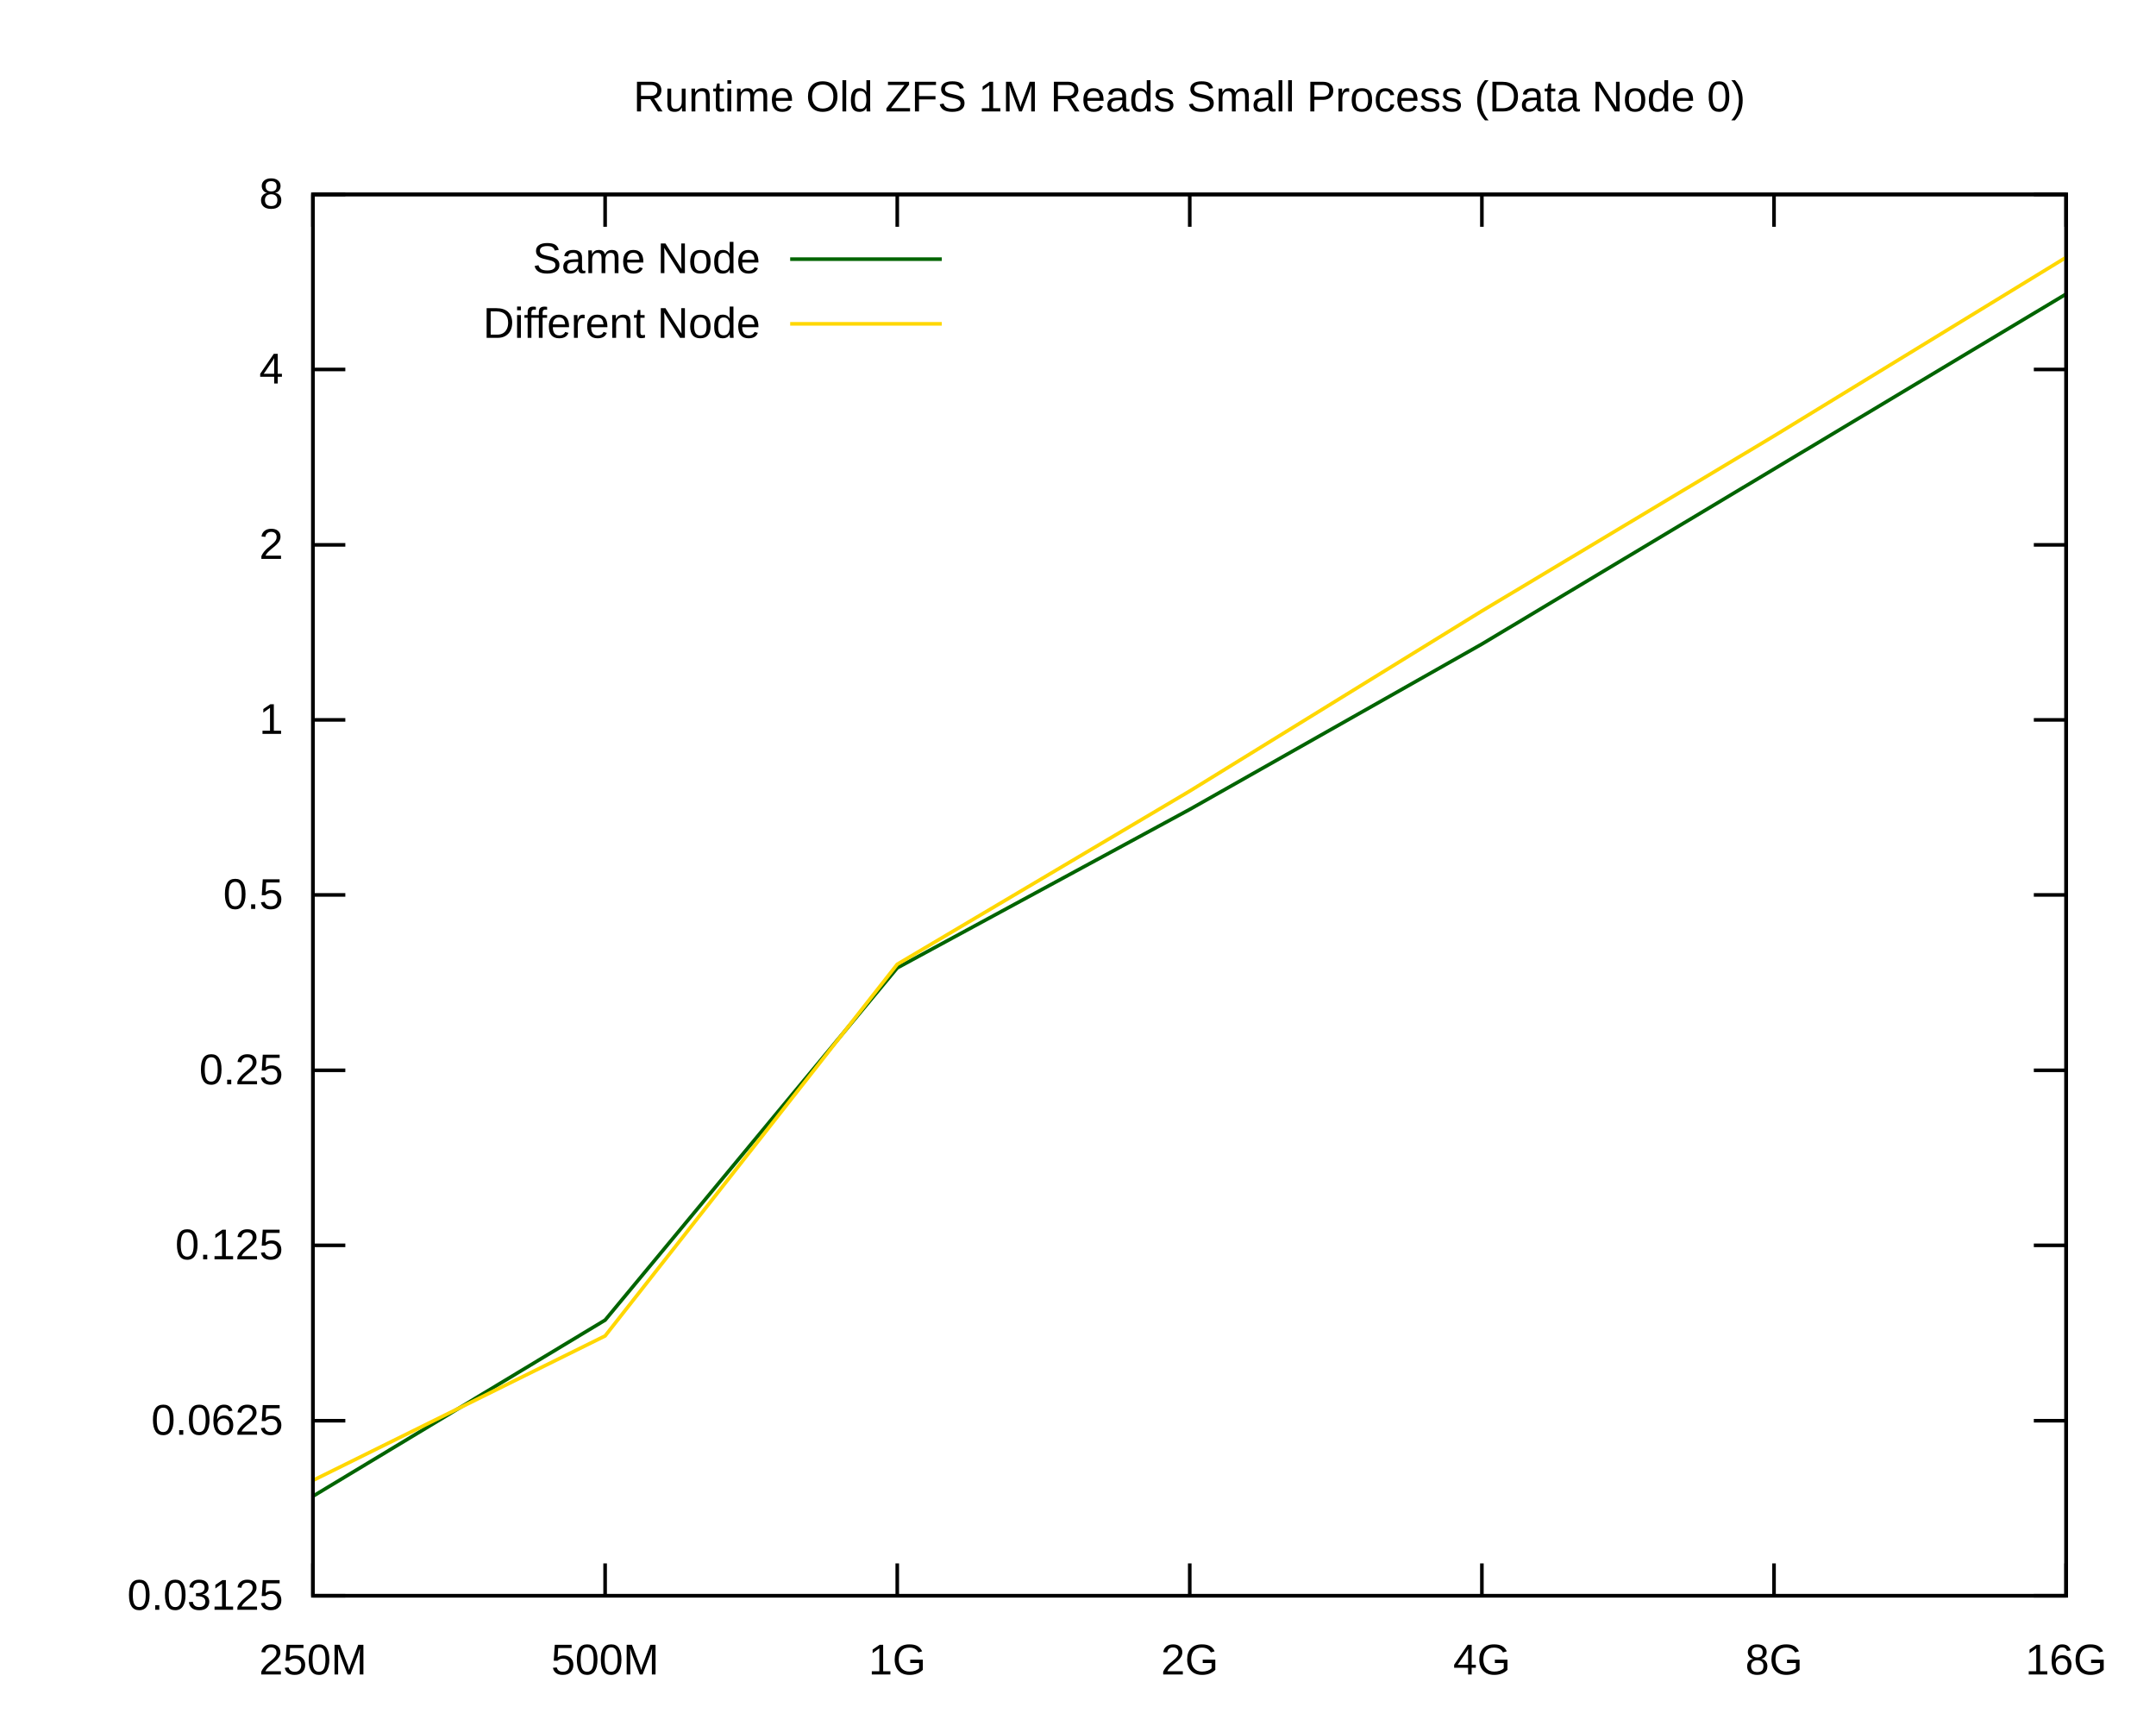
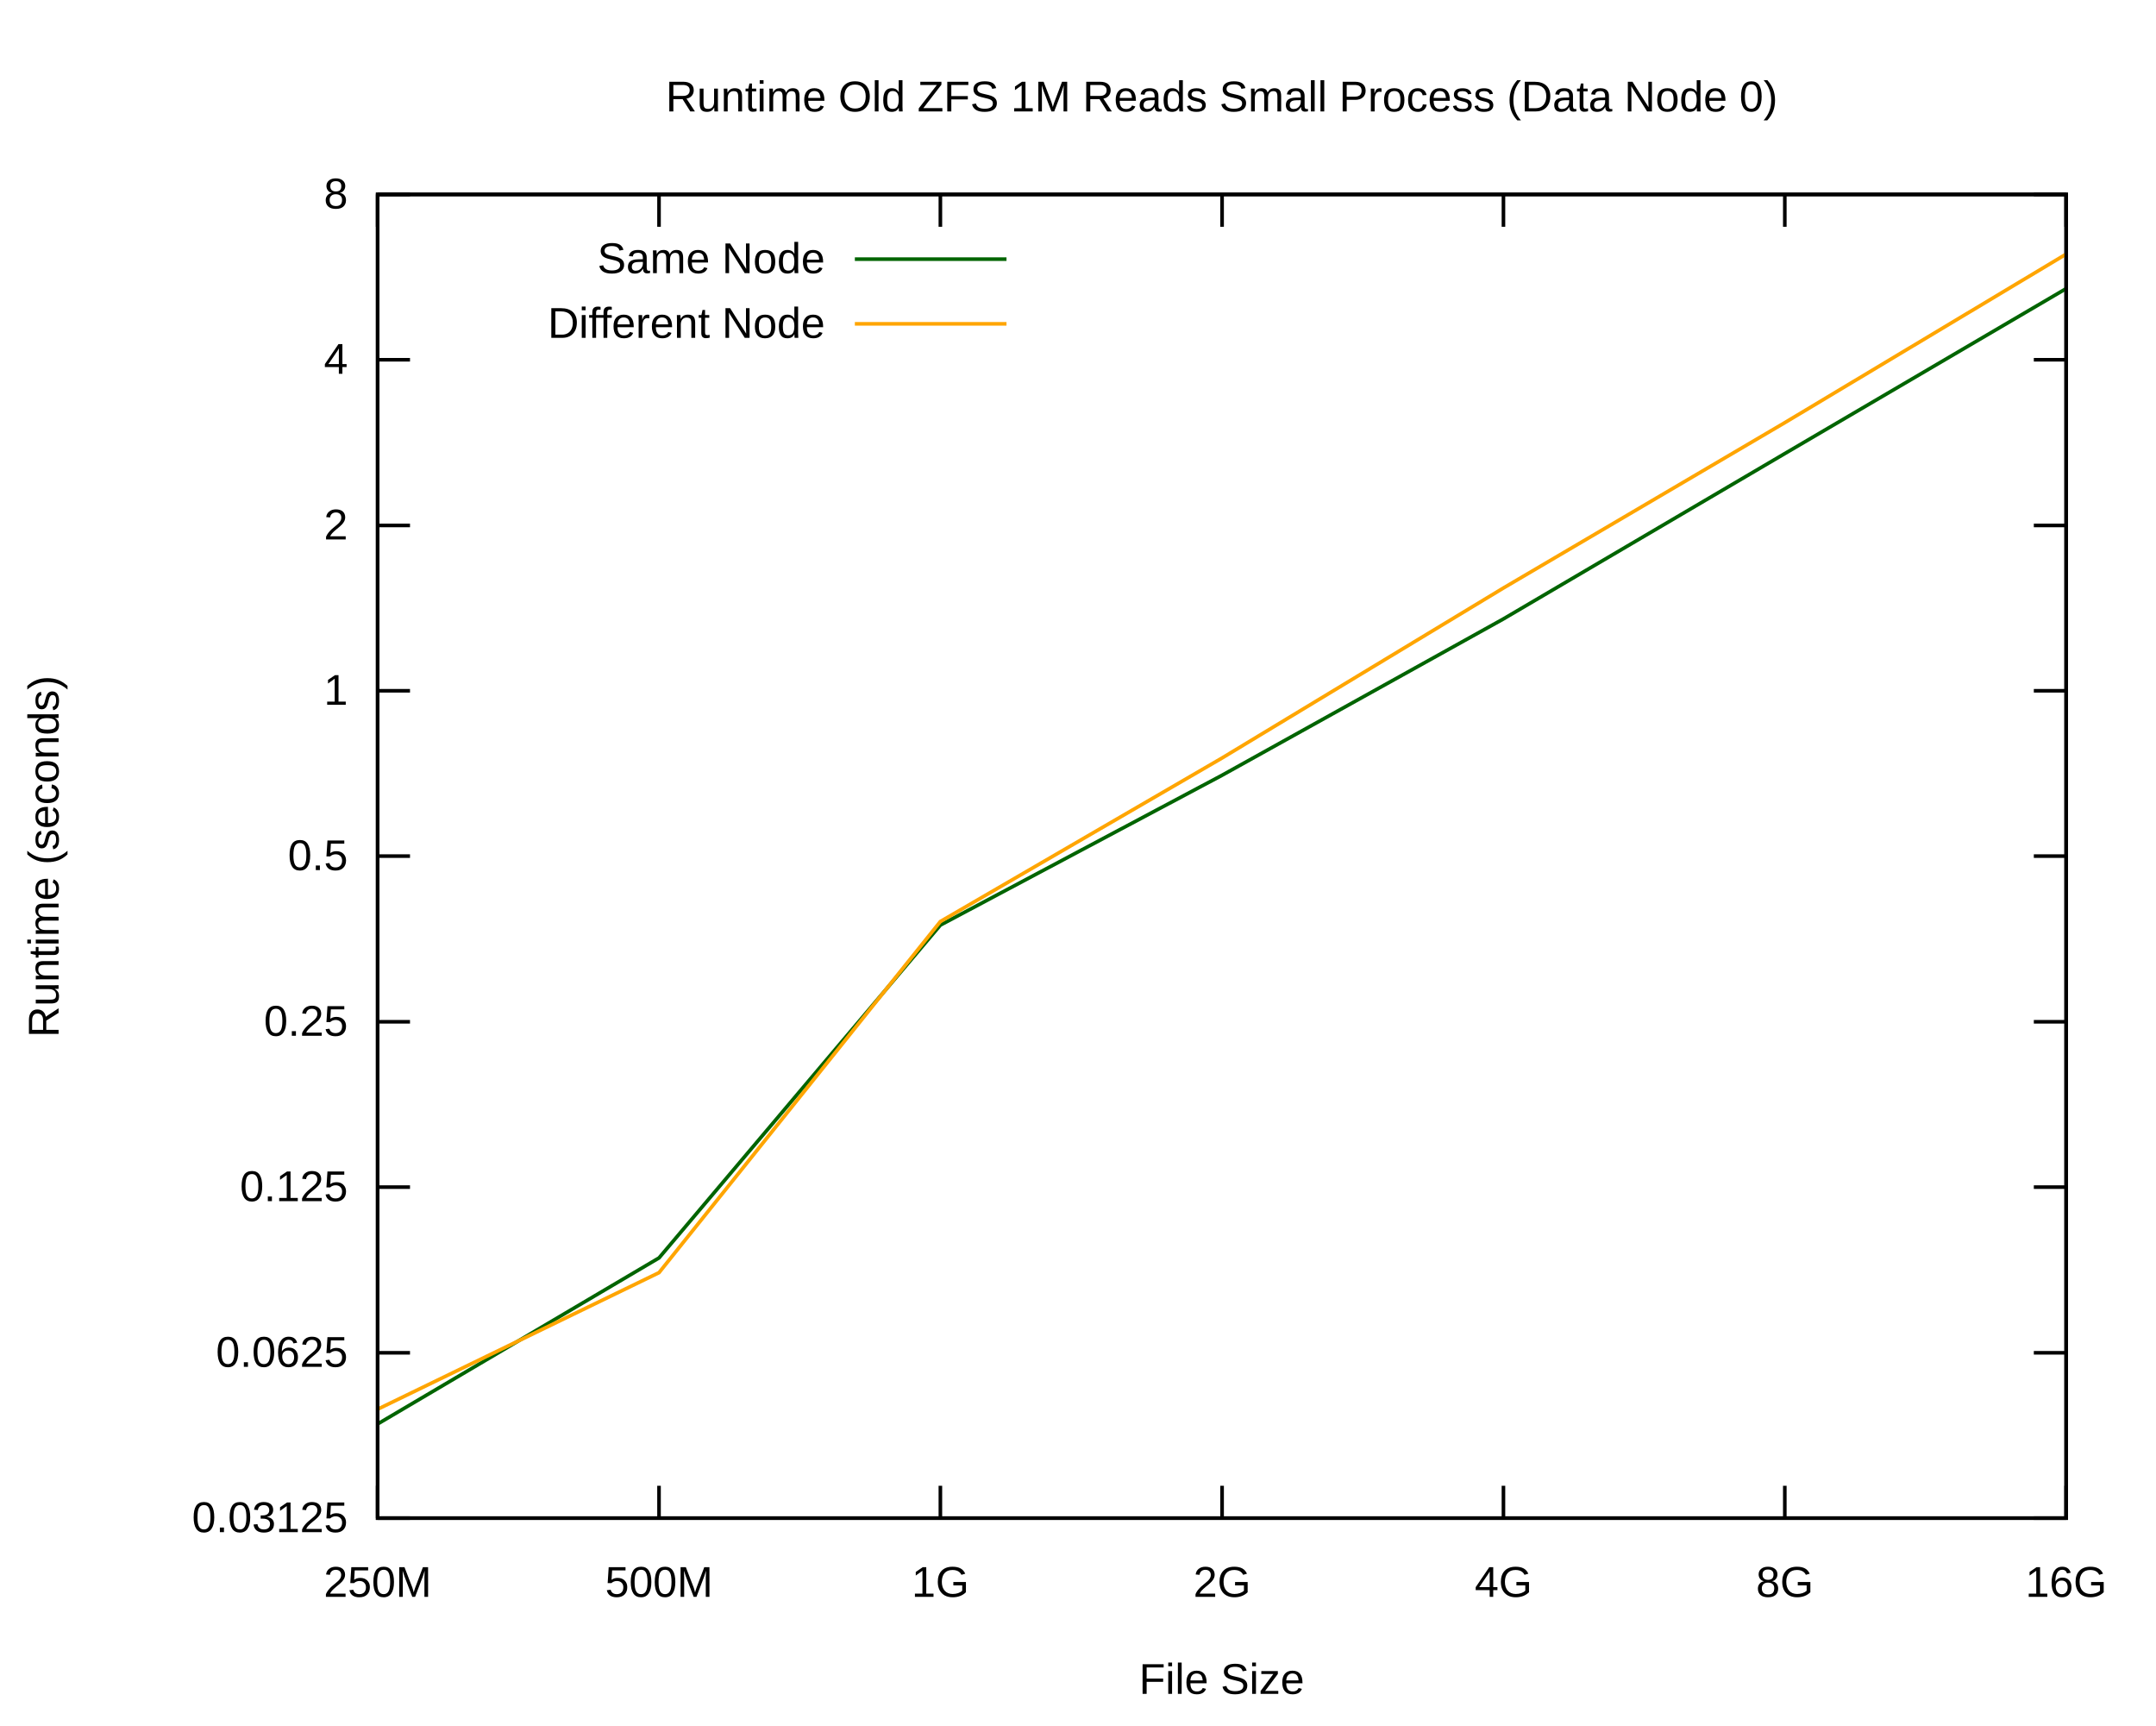
<svg xmlns="http://www.w3.org/2000/svg" xmlns:xlink="http://www.w3.org/1999/xlink" width="600" height="480" viewBox="0 0 600 480">
  <g id="gnuplot_canvas">
    <rect x="0" y="0" width="600" height="480" fill="none" />
    <defs>
      <circle id="gpDot" r="0.5" stroke-width="0.5" />
      <path id="gpPt0" stroke-width="0.222" stroke="currentColor" d="M-1,0 h2 M0,-1 v2" />
      <path id="gpPt1" stroke-width="0.222" stroke="currentColor" d="M-1,-1 L1,1 M1,-1 L-1,1" />
      <path id="gpPt2" stroke-width="0.222" stroke="currentColor" d="M-1,0 L1,0 M0,-1 L0,1 M-1,-1 L1,1 M-1,1 L1,-1" />
      <rect id="gpPt3" stroke-width="0.222" stroke="currentColor" x="-1" y="-1" width="2" height="2" />
      <rect id="gpPt4" stroke-width="0.222" stroke="currentColor" fill="currentColor" x="-1" y="-1" width="2" height="2" />
      <circle id="gpPt5" stroke-width="0.222" stroke="currentColor" cx="0" cy="0" r="1" />
      <use xlink:href="#gpPt5" id="gpPt6" fill="currentColor" stroke="none" />
      <path id="gpPt7" stroke-width="0.222" stroke="currentColor" d="M0,-1.33 L-1.33,0.67 L1.33,0.67 z" />
      <use xlink:href="#gpPt7" id="gpPt8" fill="currentColor" stroke="none" />
      <use xlink:href="#gpPt7" id="gpPt9" stroke="currentColor" transform="rotate(180)" />
      <use xlink:href="#gpPt9" id="gpPt10" fill="currentColor" stroke="none" />
      <use xlink:href="#gpPt3" id="gpPt11" stroke="currentColor" transform="rotate(45)" />
      <use xlink:href="#gpPt11" id="gpPt12" fill="currentColor" stroke="none" />
      <path id="gpPt13" stroke-width="0.222" stroke="currentColor" d="M0,1.330 L1.265,0.411 L0.782,-1.067 L-0.782,-1.076 L-1.265,0.411 z" />
      <use xlink:href="#gpPt13" id="gpPt14" fill="currentColor" stroke="none" />
      <filter id="textbox" filterUnits="objectBoundingBox" x="0" y="0" height="1" width="1">
        <feFlood flood-color="white" flood-opacity="1" result="bgnd" />
        <feComposite in="SourceGraphic" in2="bgnd" operator="atop" />
      </filter>
      <filter id="greybox" filterUnits="objectBoundingBox" x="0" y="0" height="1" width="1">
        <feFlood flood-color="lightgrey" flood-opacity="1" result="grey" />
        <feComposite in="SourceGraphic" in2="grey" operator="atop" />
      </filter>
    </defs>
    <g fill="none" color="white" stroke="currentColor" stroke-width="1.00" stroke-linecap="butt" stroke-linejoin="miter">
</g>
    <g fill="none" color="black" stroke="currentColor" stroke-width="1.00" stroke-linecap="butt" stroke-linejoin="miter">
-       <path stroke="black" d="M87.1,444.0 L96.1,444.0 M575.0,444.0 L566.0,444.0  " />
-       <g transform="translate(78.8,447.9)" stroke="none" fill="black" font-family="Arial" font-size="12.00" text-anchor="end">
+       <path stroke="black" d="M105.1,422.4 L114.1,422.4 M575.0,422.4 L566.0,422.4  " />
+       <g transform="translate(96.8,426.3)" stroke="none" fill="black" font-family="Arial" font-size="12.00" text-anchor="end">
        <text>
          <tspan font-family="Arial"> 0.03125</tspan>
        </text>
      </g>
    </g>
    <g fill="none" color="black" stroke="currentColor" stroke-width="1.00" stroke-linecap="butt" stroke-linejoin="miter">
-       <path stroke="black" d="M87.1,395.3 L96.1,395.3 M575.0,395.3 L566.0,395.3  " />
-       <g transform="translate(78.8,399.2)" stroke="none" fill="black" font-family="Arial" font-size="12.00" text-anchor="end">
+       <path stroke="black" d="M105.1,376.4 L114.1,376.4 M575.0,376.4 L566.0,376.4  " />
+       <g transform="translate(96.8,380.3)" stroke="none" fill="black" font-family="Arial" font-size="12.00" text-anchor="end">
        <text>
          <tspan font-family="Arial"> 0.0625</tspan>
        </text>
      </g>
    </g>
    <g fill="none" color="black" stroke="currentColor" stroke-width="1.00" stroke-linecap="butt" stroke-linejoin="miter">
-       <path stroke="black" d="M87.1,346.5 L96.1,346.5 M575.0,346.5 L566.0,346.5  " />
-       <g transform="translate(78.8,350.4)" stroke="none" fill="black" font-family="Arial" font-size="12.00" text-anchor="end">
+       <path stroke="black" d="M105.1,330.3 L114.1,330.3 M575.0,330.3 L566.0,330.3  " />
+       <g transform="translate(96.8,334.2)" stroke="none" fill="black" font-family="Arial" font-size="12.00" text-anchor="end">
        <text>
          <tspan font-family="Arial"> 0.125</tspan>
        </text>
      </g>
    </g>
    <g fill="none" color="black" stroke="currentColor" stroke-width="1.00" stroke-linecap="butt" stroke-linejoin="miter">
-       <path stroke="black" d="M87.1,297.8 L96.1,297.8 M575.0,297.8 L566.0,297.8  " />
-       <g transform="translate(78.8,301.7)" stroke="none" fill="black" font-family="Arial" font-size="12.00" text-anchor="end">
+       <path stroke="black" d="M105.1,284.3 L114.1,284.3 M575.0,284.3 L566.0,284.3  " />
+       <g transform="translate(96.8,288.2)" stroke="none" fill="black" font-family="Arial" font-size="12.00" text-anchor="end">
        <text>
          <tspan font-family="Arial"> 0.25</tspan>
        </text>
      </g>
    </g>
    <g fill="none" color="black" stroke="currentColor" stroke-width="1.00" stroke-linecap="butt" stroke-linejoin="miter">
-       <path stroke="black" d="M87.1,249.0 L96.1,249.0 M575.0,249.0 L566.0,249.0  " />
-       <g transform="translate(78.8,252.9)" stroke="none" fill="black" font-family="Arial" font-size="12.00" text-anchor="end">
+       <path stroke="black" d="M105.1,238.2 L114.1,238.2 M575.0,238.2 L566.0,238.2  " />
+       <g transform="translate(96.8,242.1)" stroke="none" fill="black" font-family="Arial" font-size="12.00" text-anchor="end">
        <text>
          <tspan font-family="Arial"> 0.5</tspan>
        </text>
      </g>
    </g>
    <g fill="none" color="black" stroke="currentColor" stroke-width="1.00" stroke-linecap="butt" stroke-linejoin="miter">
-       <path stroke="black" d="M87.1,200.3 L96.1,200.3 M575.0,200.3 L566.0,200.3  " />
-       <g transform="translate(78.8,204.2)" stroke="none" fill="black" font-family="Arial" font-size="12.00" text-anchor="end">
+       <path stroke="black" d="M105.1,192.2 L114.1,192.2 M575.0,192.2 L566.0,192.2  " />
+       <g transform="translate(96.8,196.1)" stroke="none" fill="black" font-family="Arial" font-size="12.00" text-anchor="end">
        <text>
          <tspan font-family="Arial"> 1</tspan>
        </text>
      </g>
    </g>
    <g fill="none" color="black" stroke="currentColor" stroke-width="1.00" stroke-linecap="butt" stroke-linejoin="miter">
-       <path stroke="black" d="M87.1,151.6 L96.1,151.6 M575.0,151.6 L566.0,151.6  " />
-       <g transform="translate(78.8,155.5)" stroke="none" fill="black" font-family="Arial" font-size="12.00" text-anchor="end">
+       <path stroke="black" d="M105.1,146.2 L114.1,146.2 M575.0,146.2 L566.0,146.2  " />
+       <g transform="translate(96.8,150.1)" stroke="none" fill="black" font-family="Arial" font-size="12.00" text-anchor="end">
        <text>
          <tspan font-family="Arial"> 2</tspan>
        </text>
      </g>
    </g>
    <g fill="none" color="black" stroke="currentColor" stroke-width="1.00" stroke-linecap="butt" stroke-linejoin="miter">
-       <path stroke="black" d="M87.1,102.8 L96.1,102.8 M575.0,102.8 L566.0,102.8  " />
-       <g transform="translate(78.8,106.7)" stroke="none" fill="black" font-family="Arial" font-size="12.00" text-anchor="end">
+       <path stroke="black" d="M105.1,100.1 L114.1,100.1 M575.0,100.1 L566.0,100.1  " />
+       <g transform="translate(96.8,104.0)" stroke="none" fill="black" font-family="Arial" font-size="12.00" text-anchor="end">
        <text>
          <tspan font-family="Arial"> 4</tspan>
        </text>
      </g>
    </g>
    <g fill="none" color="black" stroke="currentColor" stroke-width="1.00" stroke-linecap="butt" stroke-linejoin="miter">
-       <path stroke="black" d="M87.1,54.1 L96.1,54.1 M575.0,54.1 L566.0,54.1  " />
-       <g transform="translate(78.8,58.0)" stroke="none" fill="black" font-family="Arial" font-size="12.00" text-anchor="end">
+       <path stroke="black" d="M105.1,54.1 L114.1,54.1 M575.0,54.1 L566.0,54.1  " />
+       <g transform="translate(96.8,58.0)" stroke="none" fill="black" font-family="Arial" font-size="12.00" text-anchor="end">
        <text>
          <tspan font-family="Arial"> 8</tspan>
        </text>
      </g>
    </g>
    <g fill="none" color="black" stroke="currentColor" stroke-width="1.00" stroke-linecap="butt" stroke-linejoin="miter">
-       <path stroke="black" d="M87.1,444.0 L87.1,435.0 M87.1,54.1 L87.1,63.1  " />
-       <g transform="translate(87.1,465.9)" stroke="none" fill="black" font-family="Arial" font-size="12.00" text-anchor="middle">
+       <path stroke="black" d="M105.1,422.4 L105.1,413.4 M105.1,54.1 L105.1,63.1  " />
+       <g transform="translate(105.1,444.3)" stroke="none" fill="black" font-family="Arial" font-size="12.00" text-anchor="middle">
        <text>
          <tspan font-family="Arial">250M</tspan>
        </text>
      </g>
    </g>
    <g fill="none" color="black" stroke="currentColor" stroke-width="1.00" stroke-linecap="butt" stroke-linejoin="miter">
-       <path stroke="black" d="M168.4,444.0 L168.4,435.0 M168.4,54.1 L168.4,63.1  " />
-       <g transform="translate(168.4,465.9)" stroke="none" fill="black" font-family="Arial" font-size="12.00" text-anchor="middle">
+       <path stroke="black" d="M183.4,422.4 L183.4,413.4 M183.4,54.1 L183.4,63.1  " />
+       <g transform="translate(183.4,444.3)" stroke="none" fill="black" font-family="Arial" font-size="12.00" text-anchor="middle">
        <text>
          <tspan font-family="Arial">500M</tspan>
        </text>
      </g>
    </g>
    <g fill="none" color="black" stroke="currentColor" stroke-width="1.00" stroke-linecap="butt" stroke-linejoin="miter">
-       <path stroke="black" d="M249.7,444.0 L249.7,435.0 M249.7,54.1 L249.7,63.1  " />
-       <g transform="translate(249.7,465.9)" stroke="none" fill="black" font-family="Arial" font-size="12.00" text-anchor="middle">
+       <path stroke="black" d="M261.7,422.4 L261.7,413.4 M261.7,54.1 L261.7,63.1  " />
+       <g transform="translate(261.7,444.3)" stroke="none" fill="black" font-family="Arial" font-size="12.00" text-anchor="middle">
        <text>
          <tspan font-family="Arial">1G</tspan>
        </text>
      </g>
    </g>
    <g fill="none" color="black" stroke="currentColor" stroke-width="1.00" stroke-linecap="butt" stroke-linejoin="miter">
-       <path stroke="black" d="M331.1,444.0 L331.1,435.0 M331.1,54.1 L331.1,63.1  " />
-       <g transform="translate(331.1,465.9)" stroke="none" fill="black" font-family="Arial" font-size="12.00" text-anchor="middle">
+       <path stroke="black" d="M340.1,422.4 L340.1,413.4 M340.1,54.1 L340.1,63.1  " />
+       <g transform="translate(340.1,444.3)" stroke="none" fill="black" font-family="Arial" font-size="12.00" text-anchor="middle">
        <text>
          <tspan font-family="Arial">2G</tspan>
        </text>
      </g>
    </g>
    <g fill="none" color="black" stroke="currentColor" stroke-width="1.00" stroke-linecap="butt" stroke-linejoin="miter">
-       <path stroke="black" d="M412.4,444.0 L412.4,435.0 M412.4,54.1 L412.4,63.1  " />
-       <g transform="translate(412.4,465.9)" stroke="none" fill="black" font-family="Arial" font-size="12.00" text-anchor="middle">
+       <path stroke="black" d="M418.4,422.4 L418.4,413.4 M418.4,54.1 L418.4,63.1  " />
+       <g transform="translate(418.4,444.3)" stroke="none" fill="black" font-family="Arial" font-size="12.00" text-anchor="middle">
        <text>
          <tspan font-family="Arial">4G</tspan>
        </text>
      </g>
    </g>
    <g fill="none" color="black" stroke="currentColor" stroke-width="1.00" stroke-linecap="butt" stroke-linejoin="miter">
-       <path stroke="black" d="M493.7,444.0 L493.7,435.0 M493.7,54.1 L493.7,63.1  " />
-       <g transform="translate(493.7,465.9)" stroke="none" fill="black" font-family="Arial" font-size="12.00" text-anchor="middle">
+       <path stroke="black" d="M496.7,422.4 L496.7,413.4 M496.7,54.1 L496.7,63.1  " />
+       <g transform="translate(496.7,444.3)" stroke="none" fill="black" font-family="Arial" font-size="12.00" text-anchor="middle">
        <text>
          <tspan font-family="Arial">8G</tspan>
        </text>
      </g>
    </g>
    <g fill="none" color="black" stroke="currentColor" stroke-width="1.00" stroke-linecap="butt" stroke-linejoin="miter">
-       <path stroke="black" d="M575.0,444.0 L575.0,435.0 M575.0,54.1 L575.0,63.1  " />
-       <g transform="translate(575.0,465.9)" stroke="none" fill="black" font-family="Arial" font-size="12.00" text-anchor="middle">
+       <path stroke="black" d="M575.0,422.4 L575.0,413.4 M575.0,54.1 L575.0,63.1  " />
+       <g transform="translate(575.0,444.3)" stroke="none" fill="black" font-family="Arial" font-size="12.00" text-anchor="middle">
        <text>
          <tspan font-family="Arial">16G</tspan>
        </text>
      </g>
    </g>
    <g fill="none" color="black" stroke="currentColor" stroke-width="1.00" stroke-linecap="butt" stroke-linejoin="miter">
</g>
    <g fill="none" color="black" stroke="currentColor" stroke-width="1.00" stroke-linecap="butt" stroke-linejoin="miter">
-       <path stroke="black" d="M87.1,54.1 L87.1,444.0 L575.0,444.0 L575.0,54.1 L87.1,54.1 Z  " />
-     </g>
-     <g fill="none" color="black" stroke="currentColor" stroke-width="1.00" stroke-linecap="butt" stroke-linejoin="miter">
-       <g transform="translate(331.0,31.0)" stroke="none" fill="black" font-family="Arial" font-size="12.00" text-anchor="middle">
+       <path stroke="black" d="M105.1,54.1 L105.1,422.4 L575.0,422.4 L575.0,54.1 L105.1,54.1 Z  " />
+     </g>
+     <g fill="none" color="black" stroke="currentColor" stroke-width="1.00" stroke-linecap="butt" stroke-linejoin="miter">
+       <g transform="translate(16.3,238.3) rotate(270)" stroke="none" fill="black" font-family="Arial" font-size="12.00" text-anchor="middle">
+         <text>
+           <tspan font-family="Arial">Runtime (seconds)</tspan>
+         </text>
+       </g>
+     </g>
+     <g fill="none" color="black" stroke="currentColor" stroke-width="1.00" stroke-linecap="butt" stroke-linejoin="miter">
+       <g transform="translate(340.0,471.3)" stroke="none" fill="black" font-family="Arial" font-size="12.00" text-anchor="middle">
+         <text>
+           <tspan font-family="Arial">File Size</tspan>
+         </text>
+       </g>
+     </g>
+     <g fill="none" color="black" stroke="currentColor" stroke-width="1.00" stroke-linecap="butt" stroke-linejoin="miter">
+       <g transform="translate(340.0,31.0)" stroke="none" fill="black" font-family="Arial" font-size="12.00" text-anchor="middle">
        <text>
          <tspan font-family="Arial">Runtime Old ZFS 1M Reads Small Process (Data Node 0)</tspan>
        </text>
      </g>
    </g>
    <g id="gnuplot_plot_1">
      <g fill="none" color="black" stroke="currentColor" stroke-width="1.00" stroke-linecap="butt" stroke-linejoin="miter">
-         <g transform="translate(211.6,76.0)" stroke="none" fill="black" font-family="Arial" font-size="12.00" text-anchor="end">
+         <g transform="translate(229.6,76.0)" stroke="none" fill="black" font-family="Arial" font-size="12.00" text-anchor="end">
          <text>
            <tspan font-family="Arial">Same Node</tspan>
          </text>
        </g>
      </g>
      <g fill="none" color="black" stroke="currentColor" stroke-width="1.00" stroke-linecap="butt" stroke-linejoin="miter">
-         <path stroke="rgb(  0, 100,   0)" d="M219.9,72.1 L262.1,72.1 M87.1,416.3 L168.4,367.3 L249.7,269.3 L331.1,225.2 L412.4,179.2 L493.7,130.5   L575.0,81.8  " />
+         <path stroke="rgb(  0, 100,   0)" d="M237.9,72.1 L280.1,72.1 M105.1,396.2 L183.4,350.0 L261.7,257.4 L340.1,215.7 L418.4,172.2 L496.7,126.2   L575.0,80.3  " />
      </g>
    </g>
    <g id="gnuplot_plot_2">
      <g fill="none" color="black" stroke="currentColor" stroke-width="1.00" stroke-linecap="butt" stroke-linejoin="miter">
-         <g transform="translate(211.6,94.0)" stroke="none" fill="black" font-family="Arial" font-size="12.00" text-anchor="end">
+         <g transform="translate(229.6,94.0)" stroke="none" fill="black" font-family="Arial" font-size="12.00" text-anchor="end">
          <text>
            <tspan font-family="Arial">Different Node</tspan>
          </text>
        </g>
      </g>
      <g fill="none" color="black" stroke="currentColor" stroke-width="1.00" stroke-linecap="butt" stroke-linejoin="miter">
-         <path stroke="rgb(255, 215,   0)" d="M219.9,90.1 L262.1,90.1 M87.1,411.9 L168.4,371.7 L249.7,268.3 L331.1,220.1 L412.4,170.0 L493.7,121.3   L575.0,71.6  " />
-       </g>
-     </g>
-     <g fill="none" color="white" stroke="rgb(255, 215,   0)" stroke-width="2.00" stroke-linecap="butt" stroke-linejoin="miter">
+         <path stroke="rgb(255, 165,   0)" d="M237.9,90.1 L280.1,90.1 M105.1,392.1 L183.4,354.1 L261.7,256.4 L340.1,210.9 L418.4,163.6 L496.7,117.6   L575.0,70.7  " />
+       </g>
+     </g>
+     <g fill="none" color="white" stroke="rgb(255, 165,   0)" stroke-width="2.00" stroke-linecap="butt" stroke-linejoin="miter">
</g>
    <g fill="none" color="black" stroke="currentColor" stroke-width="2.00" stroke-linecap="butt" stroke-linejoin="miter">
</g>
    <g fill="none" color="black" stroke="black" stroke-width="1.00" stroke-linecap="butt" stroke-linejoin="miter">
</g>
    <g fill="none" color="black" stroke="currentColor" stroke-width="1.00" stroke-linecap="butt" stroke-linejoin="miter">
-       <path stroke="black" d="M87.1,54.1 L87.1,444.0 L575.0,444.0 L575.0,54.1 L87.1,54.1 Z  " />
+       <path stroke="black" d="M105.1,54.1 L105.1,422.4 L575.0,422.4 L575.0,54.1 L105.1,54.1 Z  " />
    </g>
    <g fill="none" color="black" stroke="currentColor" stroke-width="1.00" stroke-linecap="butt" stroke-linejoin="miter">
</g>
  </g>
</svg>
